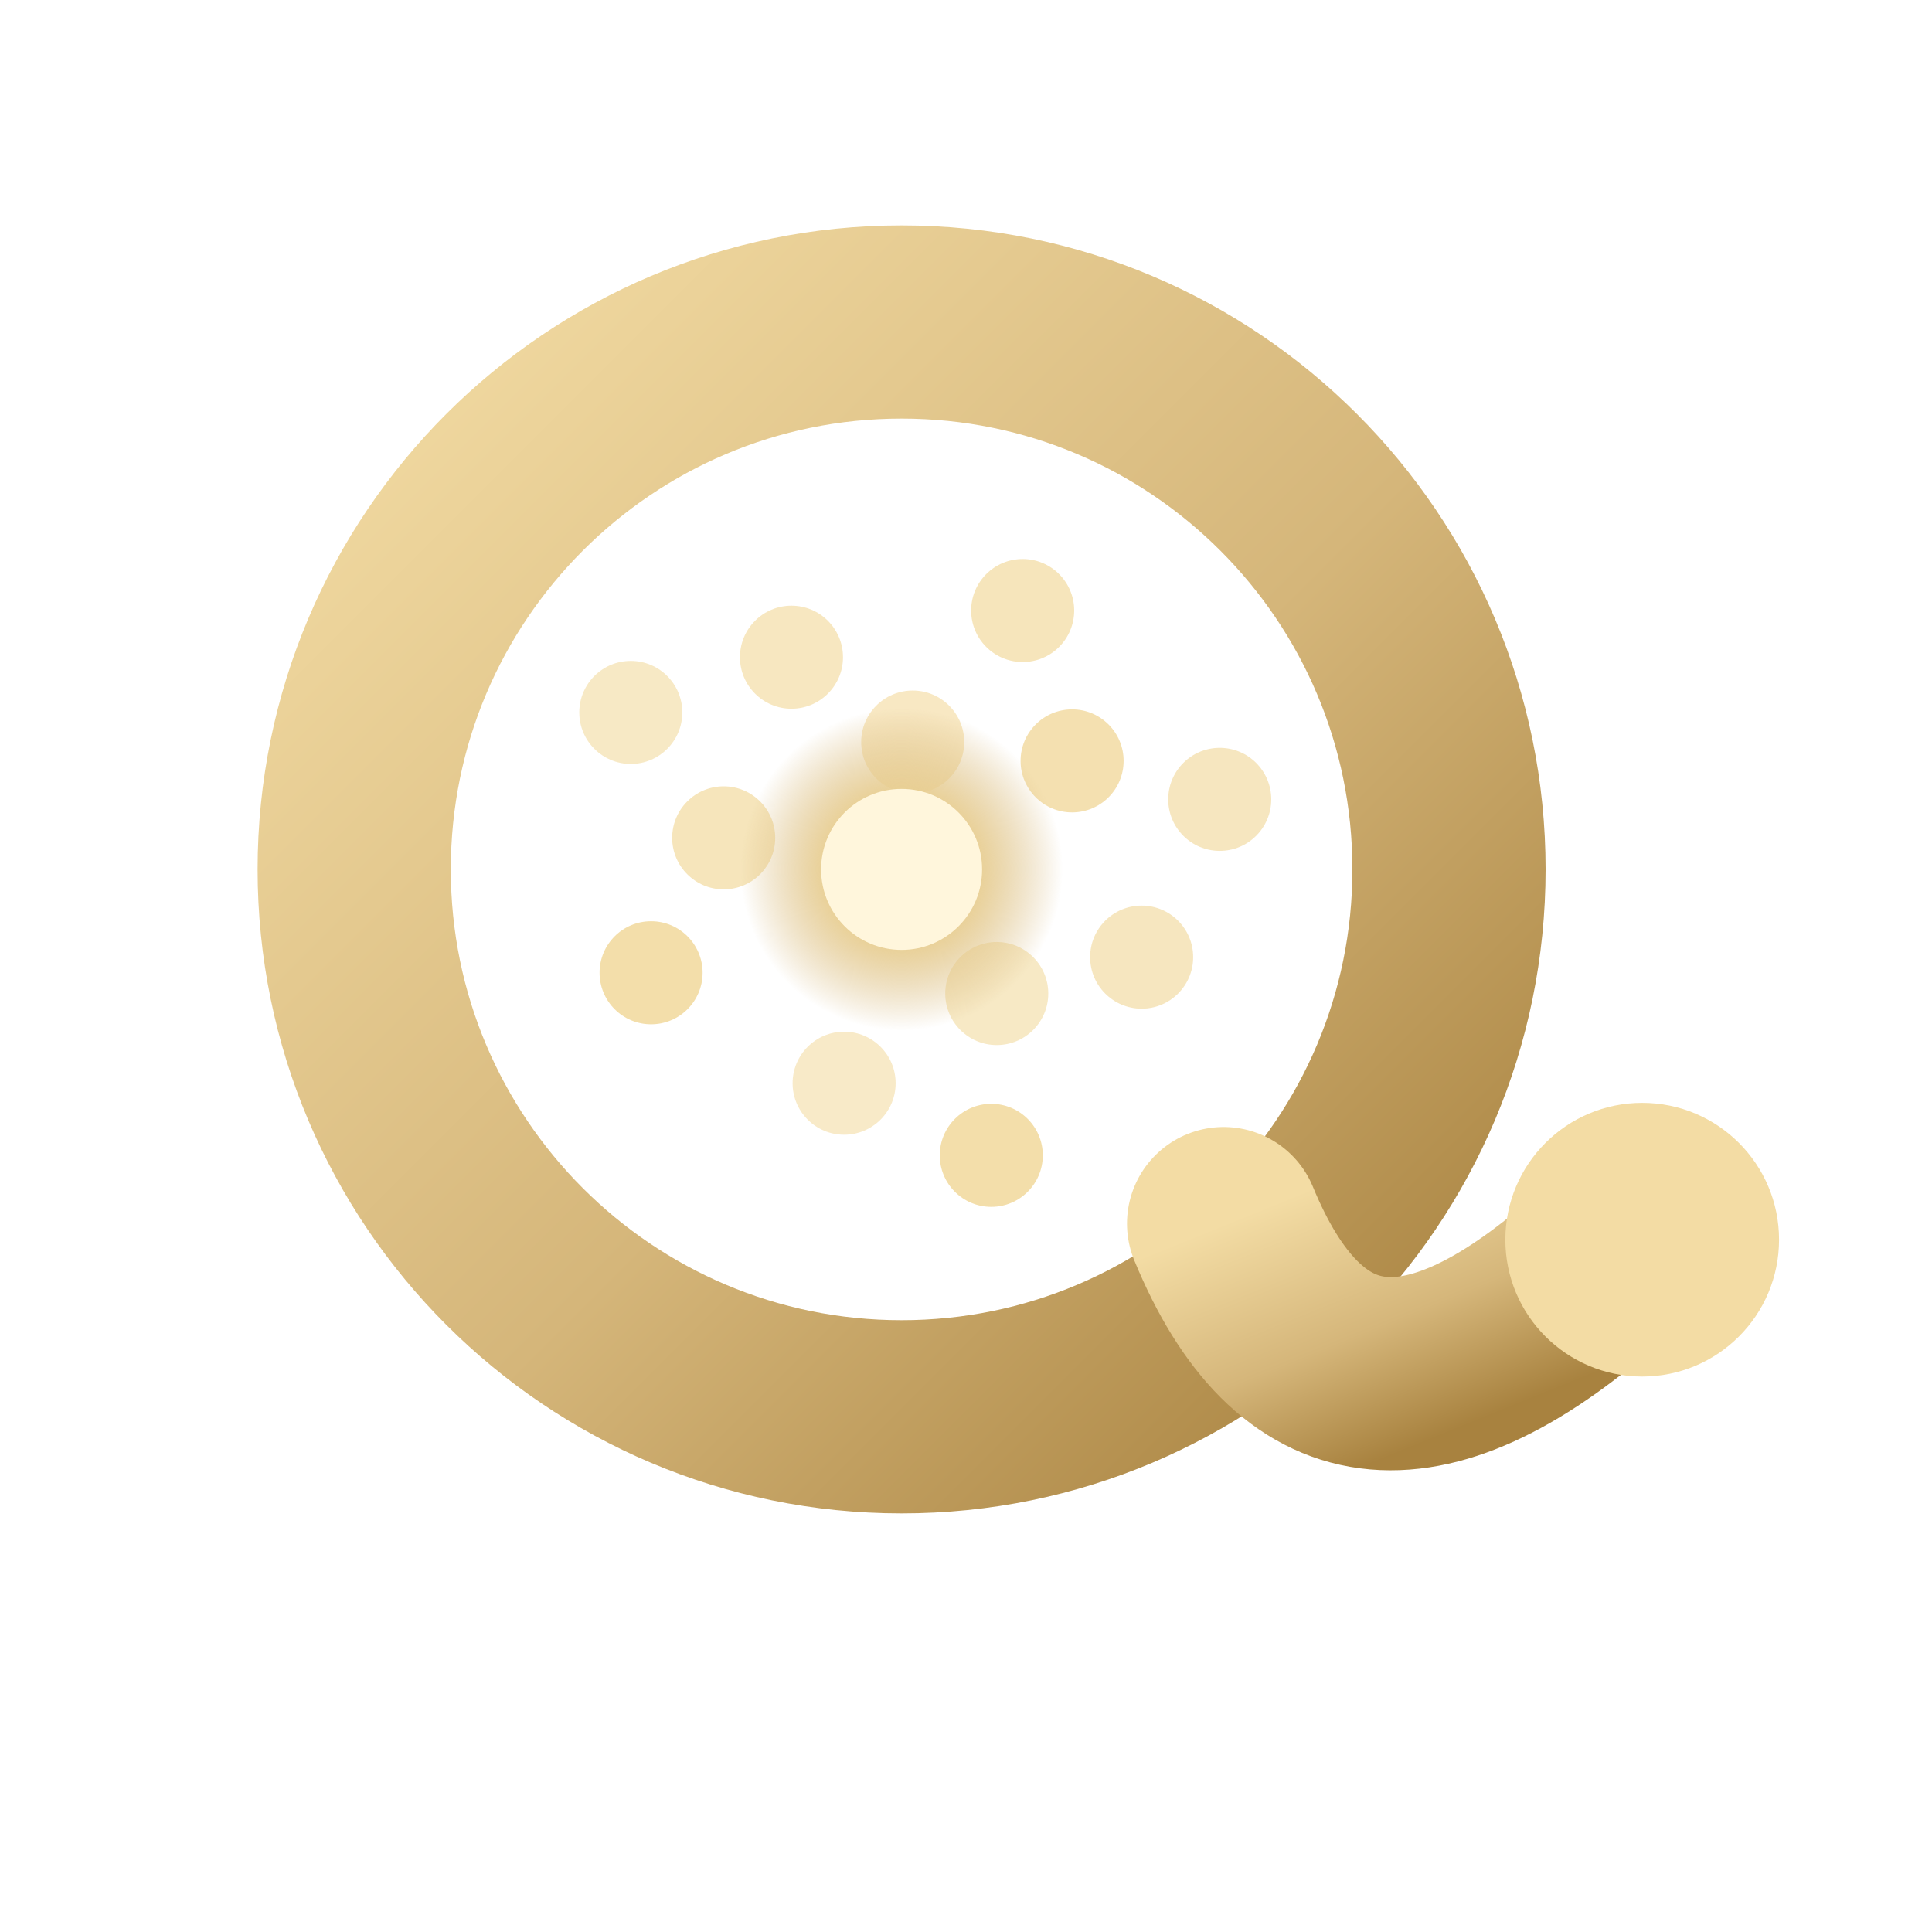
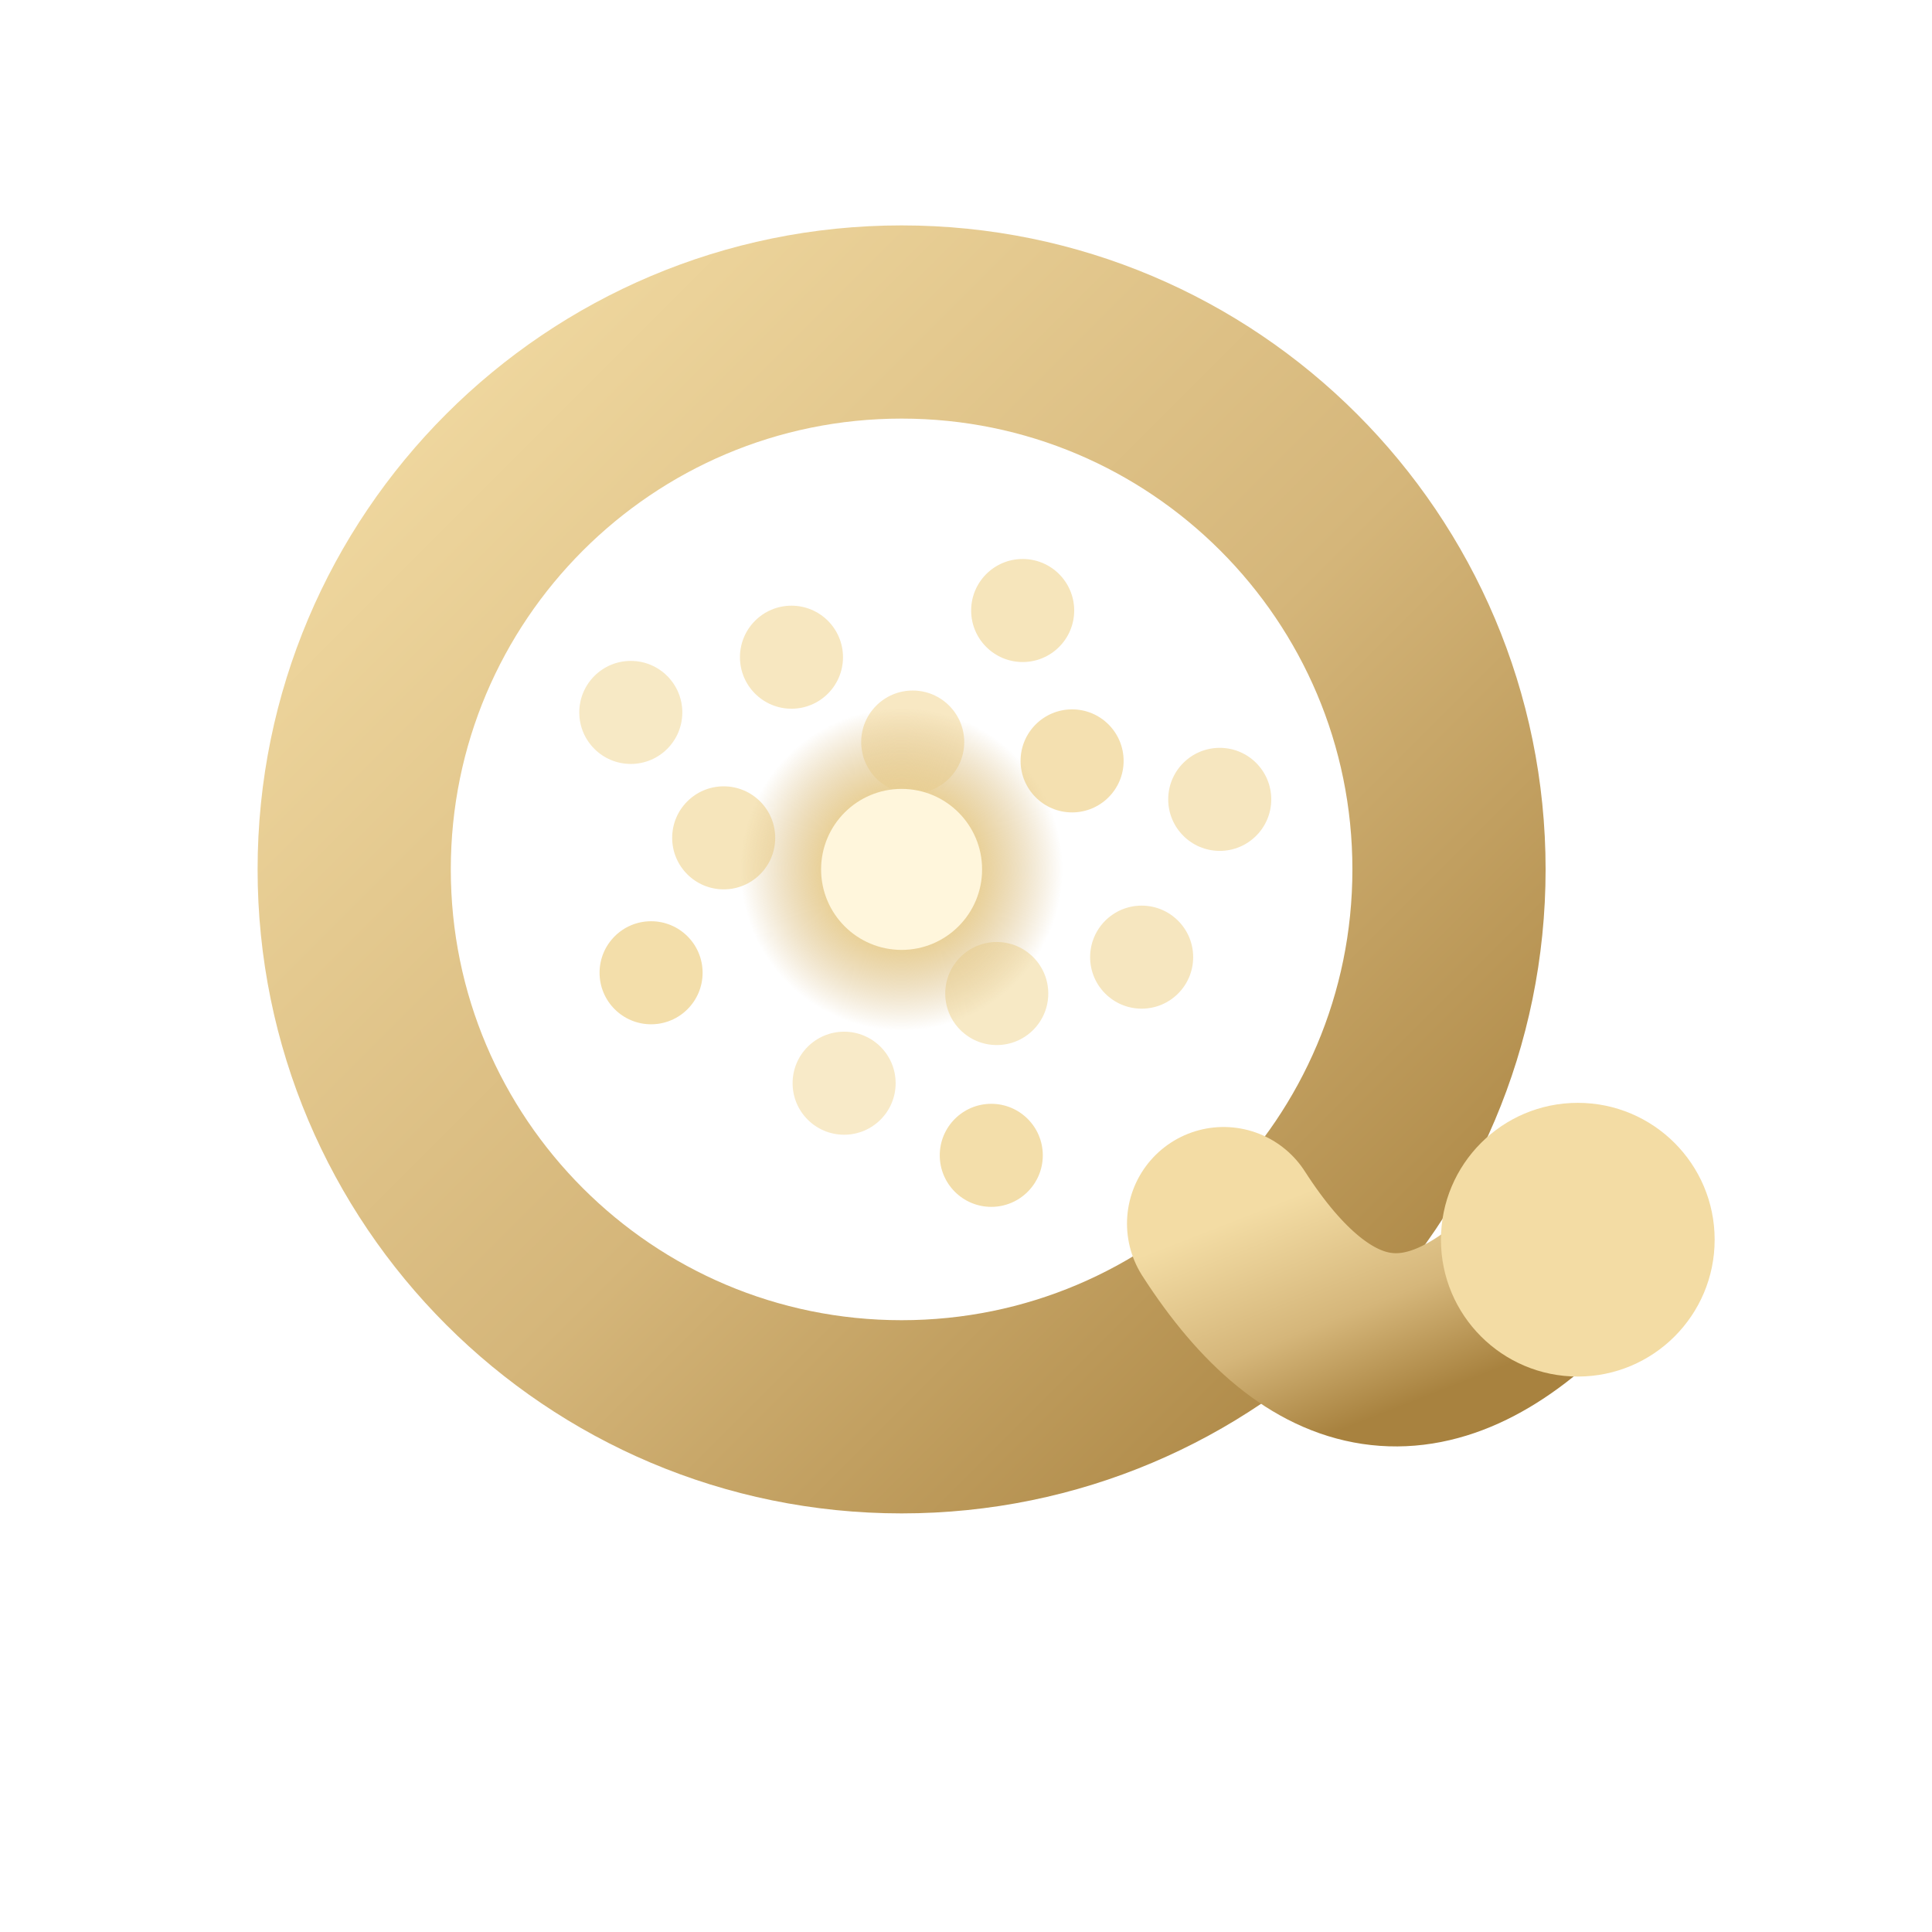
<svg xmlns="http://www.w3.org/2000/svg" viewBox="0 0 120 120">
  <defs>
    <linearGradient id="g" x1="0" y1="0" x2="1" y2="1">
      <stop offset="0" stop-color="#f3dca4" />
      <stop offset=".55" stop-color="#d5b67a" />
      <stop offset="1" stop-color="#a8823f" />
    </linearGradient>
    <radialGradient id="p">
      <stop offset="0" stop-color="#fff6dc" />
      <stop offset=".45" stop-color="#e9cf92" />
      <stop offset="1" stop-color="#d5b67a" stop-opacity="0" />
    </radialGradient>
  </defs>
  <circle cx="56" cy="54" r="34" fill="none" stroke="url(#g)" stroke-width="12" />
  <circle cx="56.69" cy="46.09" r="3.2" fill="#f3dca4" fill-opacity="0.66" />
  <circle cx="61.91" cy="61.71" r="3.2" fill="#f3dca4" fill-opacity="0.63" />
  <circle cx="44.95" cy="52.04" r="3.2" fill="#f3dca4" fill-opacity="0.75" />
  <circle cx="66.59" cy="47.26" r="3.2" fill="#f3dca4" fill-opacity="0.86" />
  <circle cx="52.43" cy="67.28" r="3.2" fill="#f3dca4" fill-opacity="0.60" />
  <circle cx="49.16" cy="40.82" r="3.2" fill="#f3dca4" fill-opacity="0.69" />
  <circle cx="70.91" cy="59.45" r="3.2" fill="#f3dca4" fill-opacity="0.70" />
  <circle cx="40.44" cy="60.42" r="3.2" fill="#f3dca4" fill-opacity="0.93" />
  <circle cx="63.52" cy="37.92" r="3.2" fill="#f3dca4" fill-opacity="0.75" />
  <circle cx="61.57" cy="71.76" r="3.2" fill="#f3dca4" fill-opacity="0.93" />
  <circle cx="39.18" cy="44.25" r="3.2" fill="#f3dca4" fill-opacity="0.63" />
  <circle cx="75.76" cy="49.65" r="3.2" fill="#f3dca4" fill-opacity="0.70" />
  <circle cx="56" cy="54" r="10" fill="url(#p)" />
  <circle cx="56" cy="54" r="5" fill="#fff6dc" />
-   <path d="M76 76 Q83 93 99 79" fill="none" stroke="url(#g)" stroke-width="12" stroke-linecap="round" />
-   <circle cx="102" cy="77" r="8.5" fill="#f3dca4" />
+   <path d="M76 76 Q85 90 96 79" fill="none" stroke="url(#g)" stroke-width="12" stroke-linecap="round" />
+   <circle cx="98" cy="77" r="8.5" fill="#f3dca4" />
</svg>
